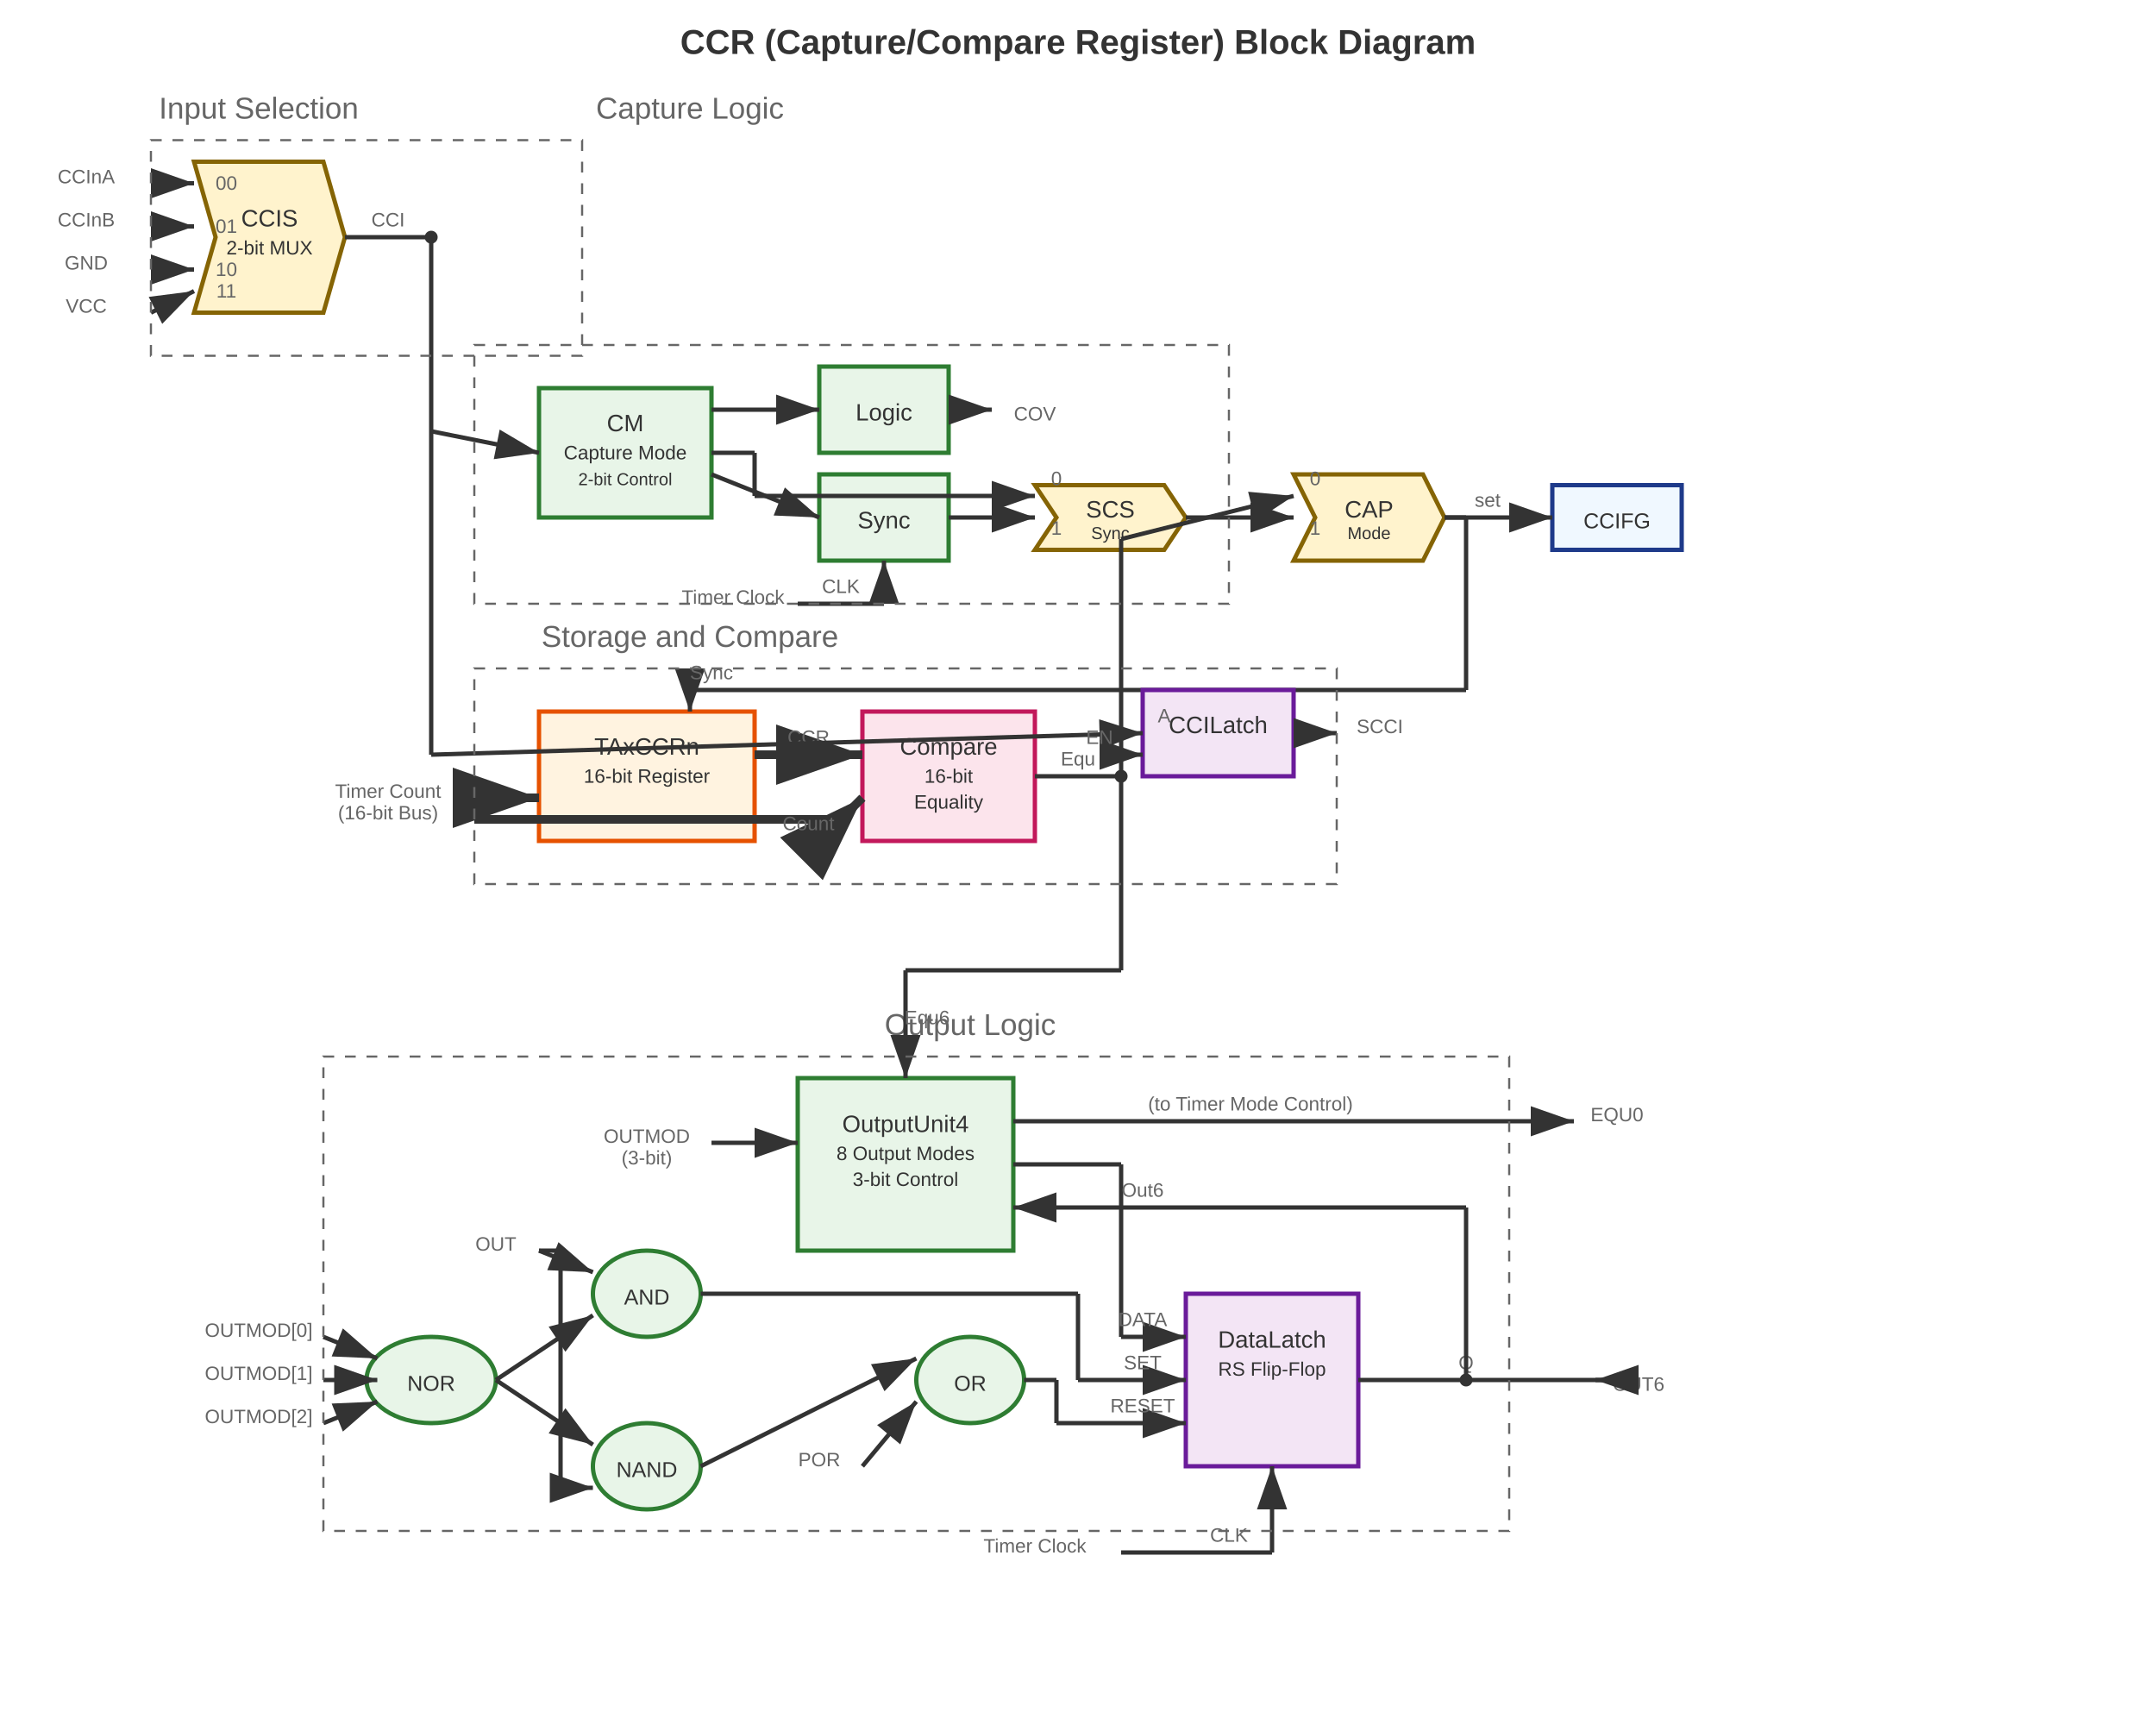
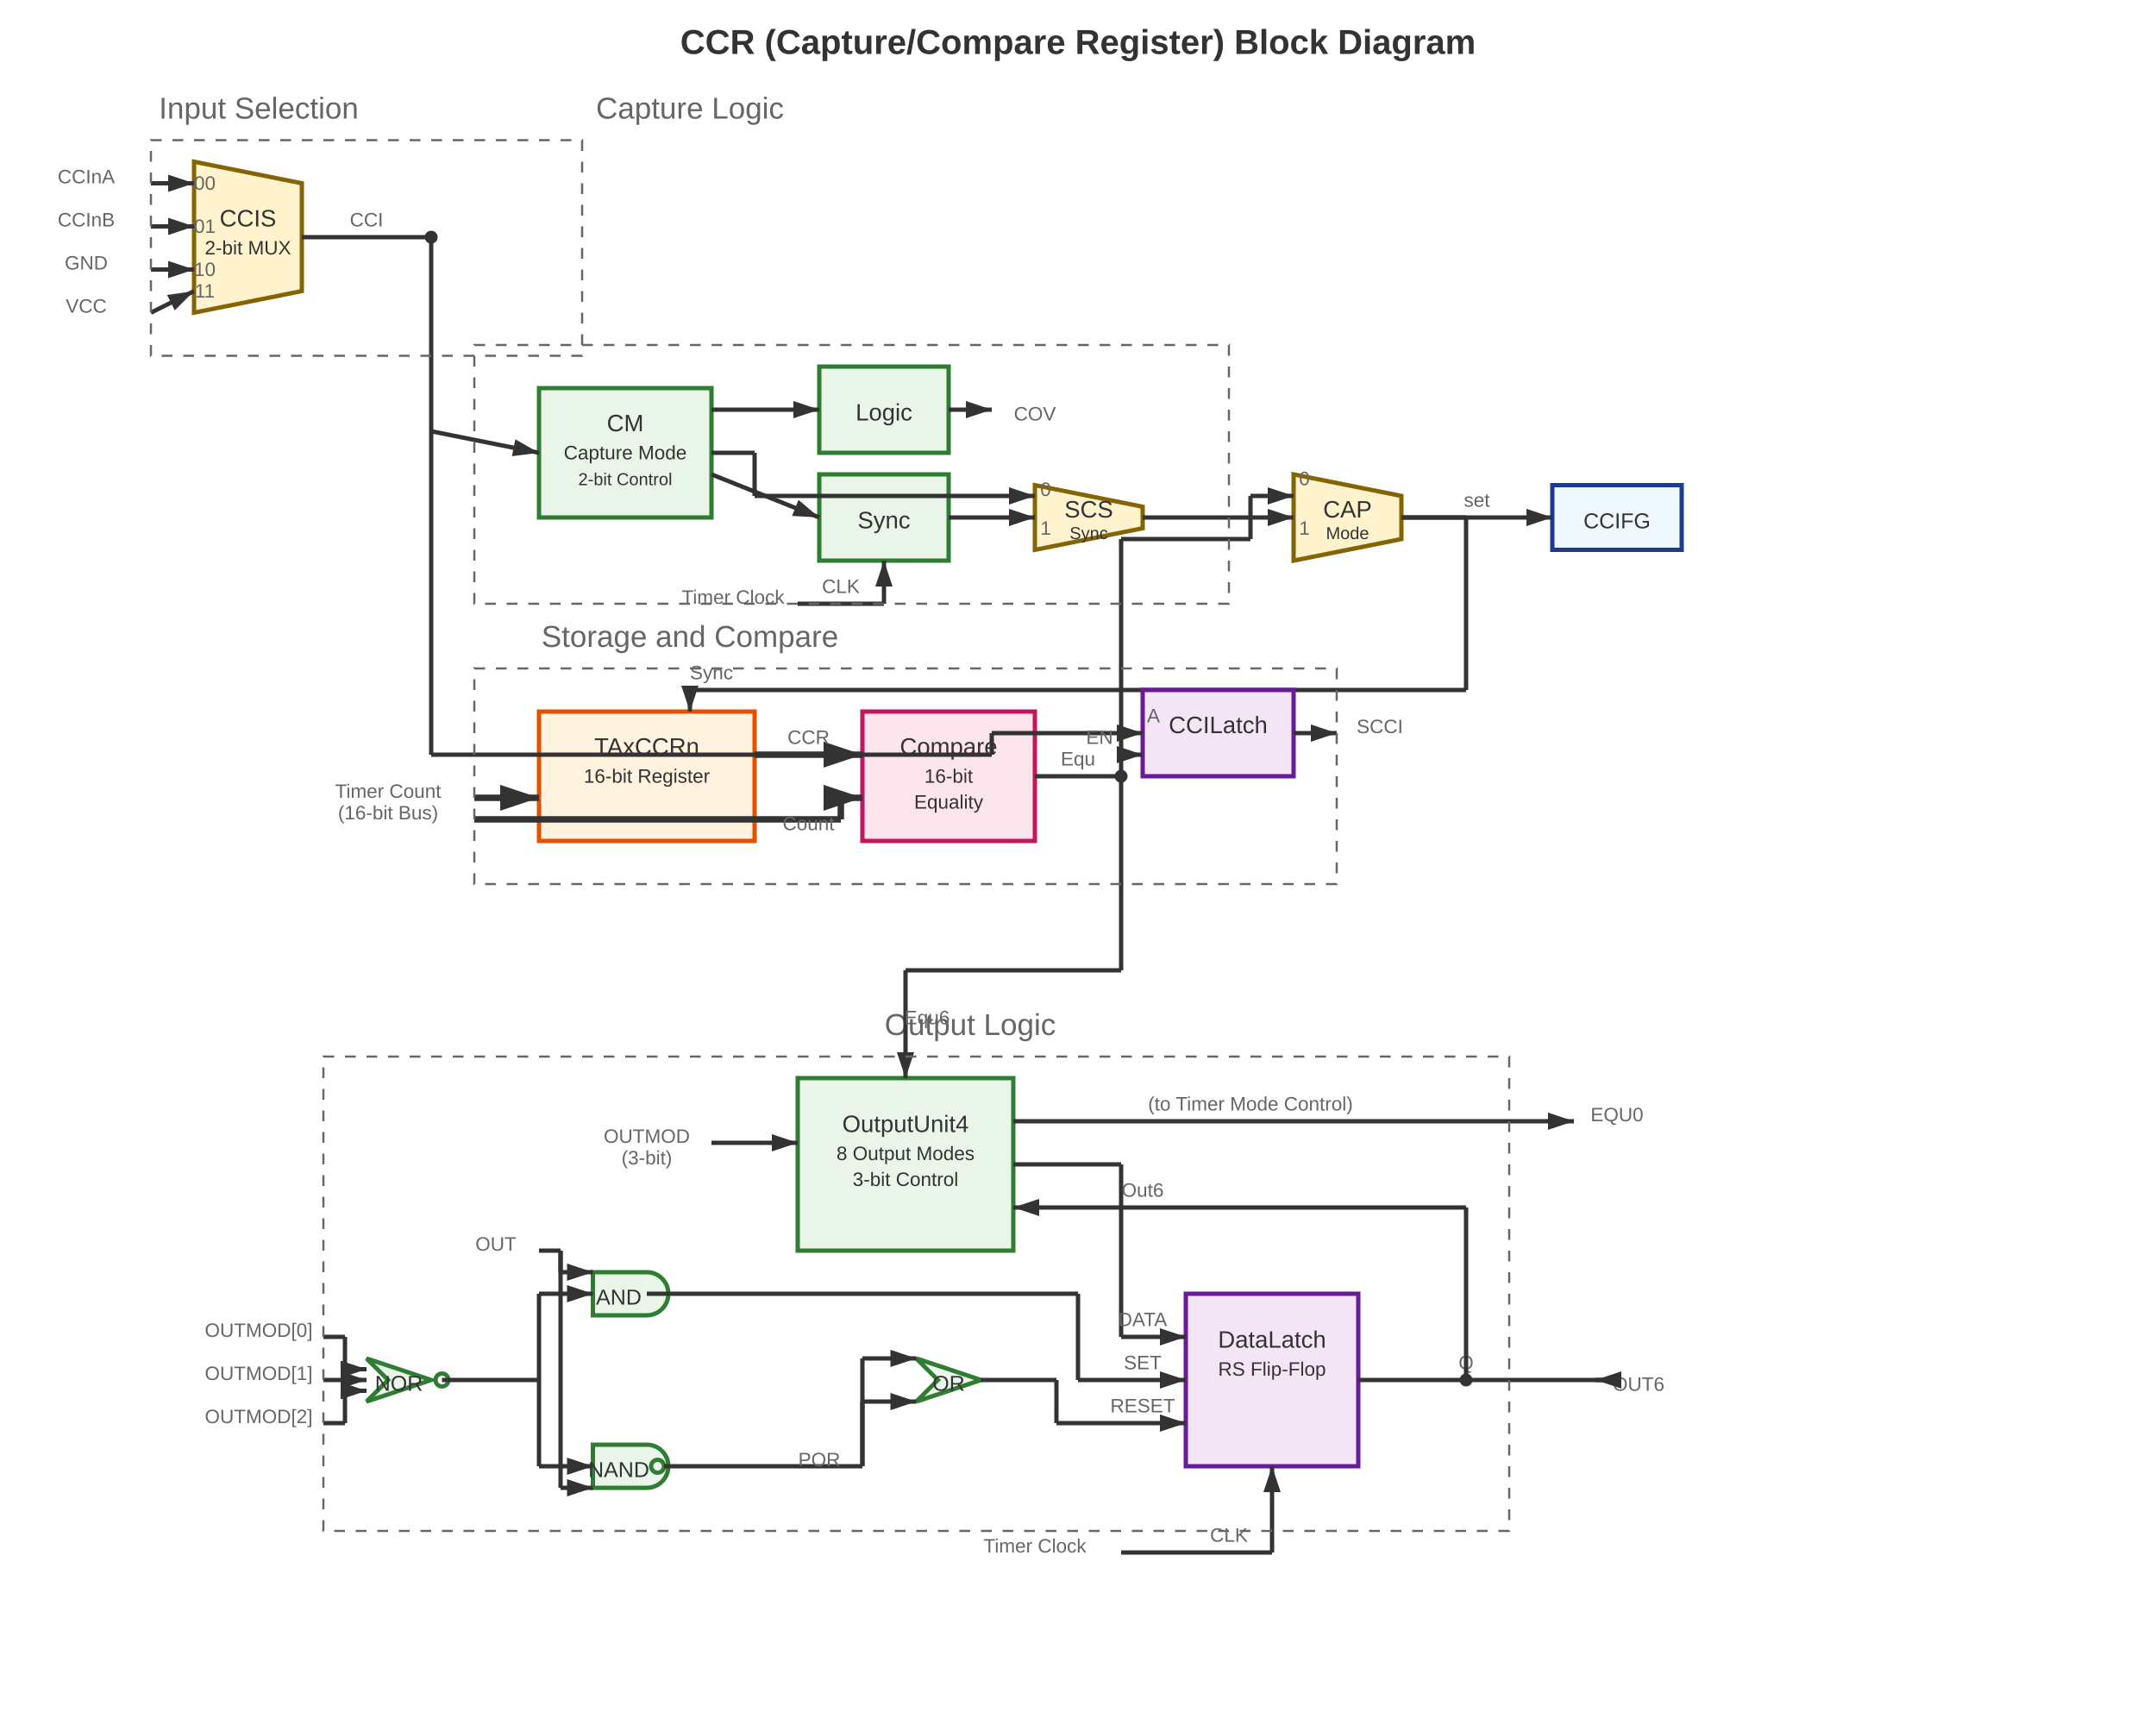
<svg xmlns="http://www.w3.org/2000/svg" width="1000" height="800" viewBox="0 0 1000 800">
  <defs>
    <style>
      .block-rect { fill: #f0f8ff; stroke: #1e3a8a; stroke-width: 2; }
      .multiplexor { fill: #fff3cd; stroke: #856404; stroke-width: 2; }
      .logic-gate { fill: #e8f5e8; stroke: #2e7d32; stroke-width: 2; }
      .register { fill: #fff3e0; stroke: #e65100; stroke-width: 2; }
      .comparator { fill: #fce4ec; stroke: #c2185b; stroke-width: 2; }
      .flipflop { fill: #f3e5f5; stroke: #6a1b9a; stroke-width: 2; }
      .connection { stroke: #333; stroke-width: 2; fill: none; }
-       .bus { stroke: #333; stroke-width: 4; fill: none; }
+       .bus { stroke: #333; stroke-width: 3; fill: none; }
      .label { font-family: Arial, sans-serif; font-size: 11px; fill: #333; text-anchor: middle; }
      .signal-label { font-family: Arial, sans-serif; font-size: 9px; fill: #666; text-anchor: middle; }
      .connection-dot { fill: #333; }
      .branch-point { fill: #333; }
    </style>
-     <marker id="arrowhead" markerWidth="10" markerHeight="7" refX="10" refY="3.5" orient="auto">
-       <polygon points="0 0, 10 3.5, 0 7" fill="#333" />
+     <marker id="arrowhead" markerWidth="6" markerHeight="4" refX="6" refY="2" orient="auto">
+       <polygon points="0 0, 6 2, 0 4" fill="#333" />
    </marker>
  </defs>
  <text x="500" y="25" class="label" style="font-size: 16px; font-weight: bold;">CCR (Capture/Compare Register) Block Diagram</text>
  <text x="120" y="55" class="label" style="font-size: 14px; fill: #666;">Input Selection</text>
  <text x="40" y="85" class="signal-label">CCInA</text>
  <text x="40" y="105" class="signal-label">CCInB</text>
  <text x="40" y="125" class="signal-label">GND</text>
  <text x="40" y="145" class="signal-label">VCC</text>
-   <polygon points="90,75 150,75 160,110 150,145 90,145 100,110" class="multiplexor" />
-   <text x="125" y="105" class="label">CCIS</text>
-   <text x="125" y="118" class="label" style="font-size: 9px;">2-bit MUX</text>
-   <text x="105" y="88" class="signal-label">00</text>
-   <text x="105" y="108" class="signal-label">01</text>
-   <text x="105" y="128" class="signal-label">10</text>
-   <text x="105" y="138" class="signal-label">11</text>
+   <polygon points="90,75 140,85 140,135 90,145 90,75" class="multiplexor" />
+   <text x="115" y="105" class="label">CCIS</text>
+   <text x="115" y="118" class="label" style="font-size: 9px;">2-bit MUX</text>
+   <text x="95" y="88" class="signal-label">00</text>
+   <text x="95" y="108" class="signal-label">01</text>
+   <text x="95" y="128" class="signal-label">10</text>
+   <text x="95" y="138" class="signal-label">11</text>
  <line x1="70" y1="85" x2="90" y2="85" class="connection" marker-end="url(#arrowhead)" />
  <line x1="70" y1="105" x2="90" y2="105" class="connection" marker-end="url(#arrowhead)" />
  <line x1="70" y1="125" x2="90" y2="125" class="connection" marker-end="url(#arrowhead)" />
  <line x1="70" y1="145" x2="90" y2="135" class="connection" marker-end="url(#arrowhead)" />
-   <line x1="160" y1="110" x2="200" y2="110" class="connection" />
-   <text x="180" y="105" class="signal-label">CCI</text>
+   <line x1="140" y1="110" x2="200" y2="110" class="connection" />
+   <text x="170" y="105" class="signal-label">CCI</text>
  <circle cx="200" cy="110" r="3" class="branch-point" />
  <line x1="200" y1="110" x2="200" y2="200" class="connection" />
  <line x1="200" y1="200" x2="200" y2="350" class="connection" />
  <text x="320" y="55" class="label" style="font-size: 14px; fill: #666;">Capture Logic</text>
  <rect x="250" y="180" width="80" height="60" class="logic-gate" />
  <text x="290" y="200" class="label">CM</text>
  <text x="290" y="213" class="label" style="font-size: 9px;">Capture Mode</text>
  <text x="290" y="225" class="label" style="font-size: 8px;">2-bit Control</text>
  <line x1="200" y1="200" x2="250" y2="210" class="connection" marker-end="url(#arrowhead)" />
  <rect x="380" y="170" width="60" height="40" class="logic-gate" />
  <text x="410" y="195" class="label">Logic</text>
  <line x1="330" y1="190" x2="380" y2="190" class="connection" marker-end="url(#arrowhead)" />
  <text x="480" y="195" class="signal-label">COV</text>
  <line x1="440" y1="190" x2="460" y2="190" class="connection" marker-end="url(#arrowhead)" />
  <rect x="380" y="220" width="60" height="40" class="logic-gate" />
  <text x="410" y="245" class="label">Sync</text>
  <line x1="330" y1="220" x2="380" y2="240" class="connection" marker-end="url(#arrowhead)" />
  <text x="340" y="280" class="signal-label">Timer Clock</text>
  <line x1="370" y1="280" x2="410" y2="280" class="connection" />
  <line x1="410" y1="280" x2="410" y2="260" class="connection" marker-end="url(#arrowhead)" />
  <text x="390" y="275" class="signal-label">CLK</text>
-   <polygon points="480,225 540,225 550,240 540,255 480,255 490,240" class="multiplexor" />
-   <text x="515" y="240" class="label">SCS</text>
-   <text x="515" y="250" class="label" style="font-size: 8px;">Sync</text>
+   <polygon points="480,225 530,235 530,245 480,255 480,225" class="multiplexor" />
+   <text x="505" y="240" class="label">SCS</text>
+   <text x="505" y="250" class="label" style="font-size: 8px;">Sync</text>
  <line x1="440" y1="240" x2="480" y2="240" class="connection" marker-end="url(#arrowhead)" />
  <line x1="330" y1="210" x2="350" y2="210" class="connection" />
  <line x1="350" y1="210" x2="350" y2="230" class="connection" />
  <line x1="350" y1="230" x2="480" y2="230" class="connection" marker-end="url(#arrowhead)" />
-   <text x="490" y="225" class="signal-label">0</text>
-   <text x="490" y="248" class="signal-label">1</text>
-   <polygon points="600,220 660,220 670,240 660,260 600,260 610,240" class="multiplexor" />
-   <text x="635" y="240" class="label">CAP</text>
-   <text x="635" y="250" class="label" style="font-size: 8px;">Mode</text>
-   <line x1="550" y1="240" x2="600" y2="240" class="connection" marker-end="url(#arrowhead)" />
-   <text x="610" y="248" class="signal-label">1</text>
+   <text x="485" y="230" class="signal-label">0</text>
+   <text x="485" y="248" class="signal-label">1</text>
+   <polygon points="600,220 650,230 650,250 600,260 600,220" class="multiplexor" />
+   <text x="625" y="240" class="label">CAP</text>
+   <text x="625" y="250" class="label" style="font-size: 8px;">Mode</text>
+   <line x1="530" y1="240" x2="600" y2="240" class="connection" marker-end="url(#arrowhead)" />
+   <text x="605" y="248" class="signal-label">1</text>
  <text x="320" y="300" class="label" style="font-size: 14px; fill: #666;">Storage and Compare</text>
  <rect x="250" y="330" width="100" height="60" class="register" />
  <text x="300" y="350" class="label">TAxCCRn</text>
  <text x="300" y="363" class="label" style="font-size: 9px;">16-bit Register</text>
-   <line x1="670" y1="240" x2="680" y2="240" class="connection" />
+   <line x1="650" y1="240" x2="680" y2="240" class="connection" />
  <line x1="680" y1="240" x2="680" y2="320" class="connection" />
  <line x1="680" y1="320" x2="320" y2="320" class="connection" />
  <line x1="320" y1="320" x2="320" y2="330" class="connection" marker-end="url(#arrowhead)" />
  <text x="330" y="315" class="signal-label">Sync</text>
  <text x="180" y="370" class="signal-label">Timer Count</text>
  <text x="180" y="380" class="signal-label">(16-bit Bus)</text>
  <line x1="220" y1="370" x2="250" y2="370" class="bus" marker-end="url(#arrowhead)" />
  <rect x="400" y="330" width="80" height="60" class="comparator" />
  <text x="440" y="350" class="label">Compare</text>
  <text x="440" y="363" class="label" style="font-size: 9px;">16-bit</text>
  <text x="440" y="375" class="label" style="font-size: 9px;">Equality</text>
  <line x1="350" y1="350" x2="400" y2="350" class="bus" marker-end="url(#arrowhead)" />
  <text x="375" y="345" class="signal-label">CCR</text>
  <line x1="220" y1="380" x2="390" y2="380" class="bus" />
-   <line x1="390" y1="380" x2="400" y2="370" class="bus" marker-end="url(#arrowhead)" />
+   <line x1="390" y1="380" x2="390" y2="370" class="bus" />
+   <line x1="390" y1="370" x2="400" y2="370" class="bus" marker-end="url(#arrowhead)" />
  <text x="375" y="385" class="signal-label">Count</text>
  <line x1="480" y1="360" x2="520" y2="360" class="connection" />
  <text x="500" y="355" class="signal-label">Equ</text>
  <circle cx="520" cy="360" r="3" class="branch-point" />
  <line x1="520" y1="360" x2="520" y2="250" class="connection" />
  <line x1="520" y1="360" x2="520" y2="450" class="connection" />
-   <line x1="520" y1="250" x2="600" y2="230" class="connection" marker-end="url(#arrowhead)" />
-   <text x="610" y="225" class="signal-label">0</text>
+   <line x1="520" y1="250" x2="580" y2="250" class="connection" />
+   <line x1="580" y1="250" x2="580" y2="230" class="connection" />
+   <line x1="580" y1="230" x2="600" y2="230" class="connection" marker-end="url(#arrowhead)" />
+   <text x="605" y="225" class="signal-label">0</text>
  <rect x="530" y="320" width="70" height="40" class="flipflop" />
  <text x="565" y="340" class="label">CCILatch</text>
-   <line x1="200" y1="350" x2="530" y2="340" class="connection" marker-end="url(#arrowhead)" />
-   <text x="540" y="335" class="signal-label">A</text>
+   <line x1="200" y1="350" x2="460" y2="350" class="connection" />
+   <line x1="460" y1="350" x2="460" y2="340" class="connection" />
+   <line x1="460" y1="340" x2="530" y2="340" class="connection" marker-end="url(#arrowhead)" />
+   <text x="535" y="335" class="signal-label">A</text>
  <line x1="520" y1="350" x2="530" y2="350" class="connection" marker-end="url(#arrowhead)" />
  <text x="510" y="345" class="signal-label">EN</text>
  <text x="640" y="340" class="signal-label">SCCI</text>
  <line x1="600" y1="340" x2="620" y2="340" class="connection" marker-end="url(#arrowhead)" />
  <rect x="720" y="225" width="60" height="30" class="block-rect" />
  <text x="750" y="245" class="label" style="font-size: 10px;">CCIFG</text>
-   <line x1="670" y1="240" x2="720" y2="240" class="connection" marker-end="url(#arrowhead)" />
-   <text x="690" y="235" class="signal-label">set</text>
+   <line x1="650" y1="240" x2="720" y2="240" class="connection" marker-end="url(#arrowhead)" />
+   <text x="685" y="235" class="signal-label">set</text>
  <text x="450" y="480" class="label" style="font-size: 14px; fill: #666;">Output Logic</text>
  <rect x="370" y="500" width="100" height="80" class="logic-gate" />
  <text x="420" y="525" class="label">OutputUnit4</text>
  <text x="420" y="538" class="label" style="font-size: 9px;">8 Output Modes</text>
  <text x="420" y="550" class="label" style="font-size: 9px;">3-bit Control</text>
  <text x="300" y="530" class="signal-label">OUTMOD</text>
  <text x="300" y="540" class="signal-label">(3-bit)</text>
  <line x1="330" y1="530" x2="370" y2="530" class="connection" marker-end="url(#arrowhead)" />
  <line x1="520" y1="450" x2="420" y2="450" class="connection" />
  <line x1="420" y1="450" x2="420" y2="500" class="connection" marker-end="url(#arrowhead)" />
  <text x="430" y="475" class="signal-label">Equ6</text>
-   <ellipse cx="200" cy="640" rx="30" ry="20" class="logic-gate" />
-   <text x="200" y="645" class="label" style="font-size: 10px;">NOR</text>
+   <path d="M 170 630 Q 175 635 180 640 Q 175 645 170 650 Q 185 645 200 640 Q 185 635 170 630 Z" class="logic-gate" />
+   <circle cx="205" cy="640" r="3" fill="none" stroke="#2e7d32" stroke-width="2" />
+   <text x="185" y="645" class="label" style="font-size: 10px;">NOR</text>
  <text x="120" y="620" class="signal-label">OUTMOD[0]</text>
  <text x="120" y="640" class="signal-label">OUTMOD[1]</text>
  <text x="120" y="660" class="signal-label">OUTMOD[2]</text>
-   <line x1="150" y1="620" x2="175" y2="630" class="connection" marker-end="url(#arrowhead)" />
-   <line x1="150" y1="640" x2="175" y2="640" class="connection" marker-end="url(#arrowhead)" />
-   <line x1="150" y1="660" x2="175" y2="650" class="connection" marker-end="url(#arrowhead)" />
-   <ellipse cx="300" cy="600" rx="25" ry="20" class="logic-gate" />
-   <text x="300" y="605" class="label" style="font-size: 10px;">AND</text>
-   <ellipse cx="300" cy="680" rx="25" ry="20" class="logic-gate" />
-   <text x="300" y="685" class="label" style="font-size: 10px;">NAND</text>
-   <ellipse cx="450" cy="640" rx="25" ry="20" class="logic-gate" />
-   <text x="450" y="645" class="label" style="font-size: 10px;">OR</text>
-   <line x1="230" y1="640" x2="275" y2="610" class="connection" marker-end="url(#arrowhead)" />
-   <line x1="230" y1="640" x2="275" y2="670" class="connection" marker-end="url(#arrowhead)" />
+   <line x1="150" y1="620" x2="160" y2="620" class="connection" />
+   <line x1="160" y1="620" x2="160" y2="635" class="connection" />
+   <line x1="160" y1="635" x2="170" y2="635" class="connection" marker-end="url(#arrowhead)" />
+   <line x1="150" y1="640" x2="170" y2="640" class="connection" marker-end="url(#arrowhead)" />
+   <line x1="150" y1="660" x2="160" y2="660" class="connection" />
+   <line x1="160" y1="660" x2="160" y2="645" class="connection" />
+   <line x1="160" y1="645" x2="170" y2="645" class="connection" marker-end="url(#arrowhead)" />
+   <path d="M 275 590 L 300 590 A 10 10 0 0 1 300 610 L 275 610 Z" class="logic-gate" />
+   <text x="287" y="605" class="label" style="font-size: 10px;">AND</text>
+   <path d="M 275 670 L 300 670 A 10 10 0 0 1 300 690 L 275 690 Z" class="logic-gate" />
+   <circle cx="305" cy="680" r="3" fill="none" stroke="#2e7d32" stroke-width="2" />
+   <text x="287" y="685" class="label" style="font-size: 10px;">NAND</text>
+   <path d="M 425 630 Q 430 635 435 640 Q 430 645 425 650 Q 440 645 455 640 Q 440 635 425 630 Z" class="logic-gate" />
+   <text x="440" y="645" class="label" style="font-size: 10px;">OR</text>
+   <line x1="205" y1="640" x2="250" y2="640" class="connection" />
+   <line x1="250" y1="640" x2="250" y2="600" class="connection" />
+   <line x1="250" y1="600" x2="275" y2="600" class="connection" marker-end="url(#arrowhead)" />
+   <line x1="250" y1="640" x2="250" y2="680" class="connection" />
+   <line x1="250" y1="680" x2="275" y2="680" class="connection" marker-end="url(#arrowhead)" />
  <text x="230" y="580" class="signal-label">OUT</text>
-   <line x1="250" y1="580" x2="275" y2="590" class="connection" marker-end="url(#arrowhead)" />
  <line x1="250" y1="580" x2="260" y2="580" class="connection" />
+   <line x1="260" y1="580" x2="260" y2="590" class="connection" />
+   <line x1="260" y1="590" x2="275" y2="590" class="connection" marker-end="url(#arrowhead)" />
  <line x1="260" y1="580" x2="260" y2="690" class="connection" />
  <line x1="260" y1="690" x2="275" y2="690" class="connection" marker-end="url(#arrowhead)" />
-   <line x1="325" y1="680" x2="425" y2="630" class="connection" marker-end="url(#arrowhead)" />
+   <line x1="308" y1="680" x2="400" y2="680" class="connection" />
+   <line x1="400" y1="680" x2="400" y2="650" class="connection" />
+   <line x1="400" y1="650" x2="425" y2="650" class="connection" marker-end="url(#arrowhead)" />
  <text x="380" y="680" class="signal-label">POR</text>
-   <line x1="400" y1="680" x2="425" y2="650" class="connection" marker-end="url(#arrowhead)" />
+   <line x1="400" y1="680" x2="400" y2="630" class="connection" />
+   <line x1="400" y1="630" x2="425" y2="630" class="connection" marker-end="url(#arrowhead)" />
  <rect x="550" y="600" width="80" height="80" class="flipflop" />
  <text x="590" y="625" class="label">DataLatch</text>
  <text x="590" y="638" class="label" style="font-size: 9px;">RS Flip-Flop</text>
  <line x1="470" y1="540" x2="520" y2="540" class="connection" />
  <line x1="520" y1="540" x2="520" y2="620" class="connection" />
  <line x1="520" y1="620" x2="550" y2="620" class="connection" marker-end="url(#arrowhead)" />
  <text x="530" y="615" class="signal-label">DATA</text>
-   <line x1="325" y1="600" x2="500" y2="600" class="connection" />
+   <line x1="300" y1="600" x2="500" y2="600" class="connection" />
  <line x1="500" y1="600" x2="500" y2="640" class="connection" />
  <line x1="500" y1="640" x2="550" y2="640" class="connection" marker-end="url(#arrowhead)" />
  <text x="530" y="635" class="signal-label">SET</text>
-   <line x1="475" y1="640" x2="490" y2="640" class="connection" />
+   <line x1="455" y1="640" x2="490" y2="640" class="connection" />
  <line x1="490" y1="640" x2="490" y2="660" class="connection" />
  <line x1="490" y1="660" x2="550" y2="660" class="connection" marker-end="url(#arrowhead)" />
  <text x="530" y="655" class="signal-label">RESET</text>
  <text x="480" y="720" class="signal-label">Timer Clock</text>
  <line x1="520" y1="720" x2="590" y2="720" class="connection" />
  <line x1="590" y1="720" x2="590" y2="680" class="connection" marker-end="url(#arrowhead)" />
  <text x="570" y="715" class="signal-label">CLK</text>
  <line x1="630" y1="640" x2="680" y2="640" class="connection" />
  <text x="680" y="635" class="signal-label">Q</text>
  <circle cx="680" cy="640" r="3" class="branch-point" />
  <line x1="680" y1="640" x2="750" y2="640" class="connection" />
  <line x1="680" y1="640" x2="680" y2="560" class="connection" />
  <line x1="680" y1="560" x2="470" y2="560" class="connection" marker-end="url(#arrowhead)" />
  <text x="760" y="645" class="signal-label">OUT6</text>
  <line x1="750" y1="640" x2="740" y2="640" class="connection" marker-end="url(#arrowhead)" />
  <text x="530" y="555" class="signal-label">Out6</text>
  <text x="750" y="520" class="signal-label">EQU0</text>
  <line x1="470" y1="520" x2="730" y2="520" class="connection" marker-end="url(#arrowhead)" />
  <text x="580" y="515" class="signal-label">(to Timer Mode Control)</text>
  <rect x="70" y="65" width="200" height="100" fill="none" stroke="#666" stroke-width="1" stroke-dasharray="5,5" />
  <rect x="220" y="160" width="350" height="120" fill="none" stroke="#666" stroke-width="1" stroke-dasharray="5,5" />
  <rect x="220" y="310" width="400" height="100" fill="none" stroke="#666" stroke-width="1" stroke-dasharray="5,5" />
  <rect x="150" y="490" width="550" height="220" fill="none" stroke="#666" stroke-width="1" stroke-dasharray="5,5" />
</svg>
